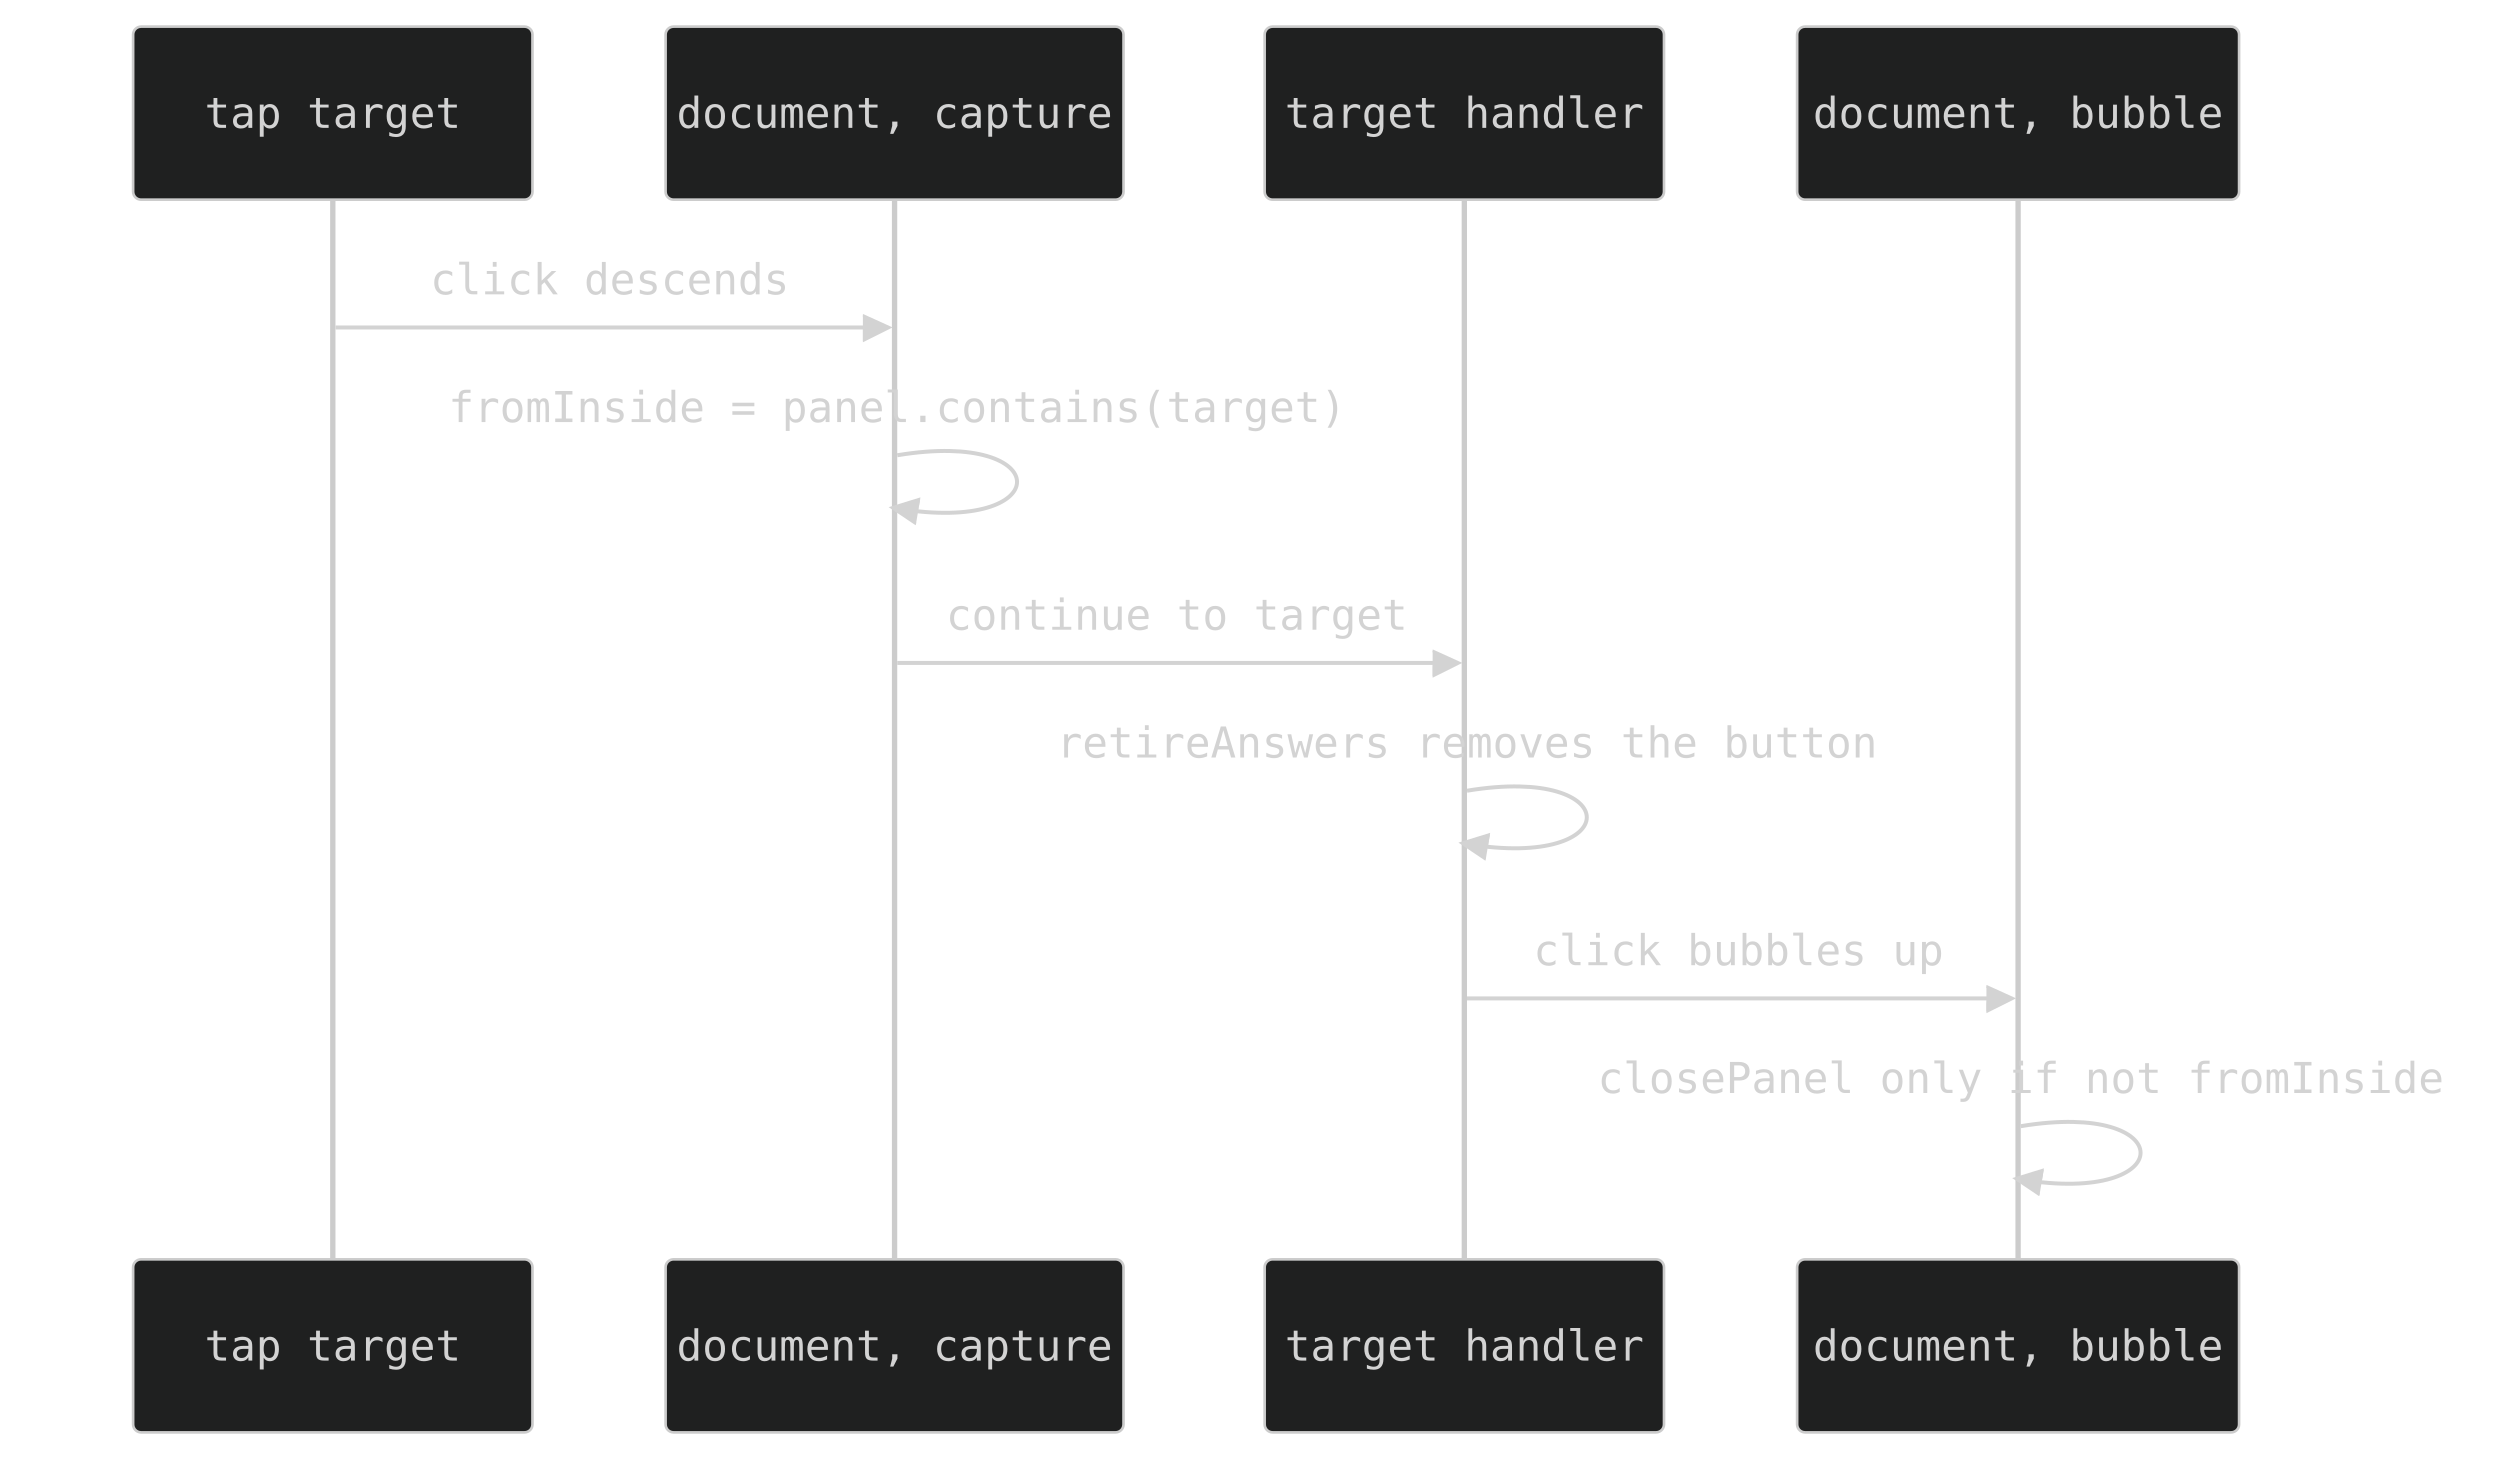
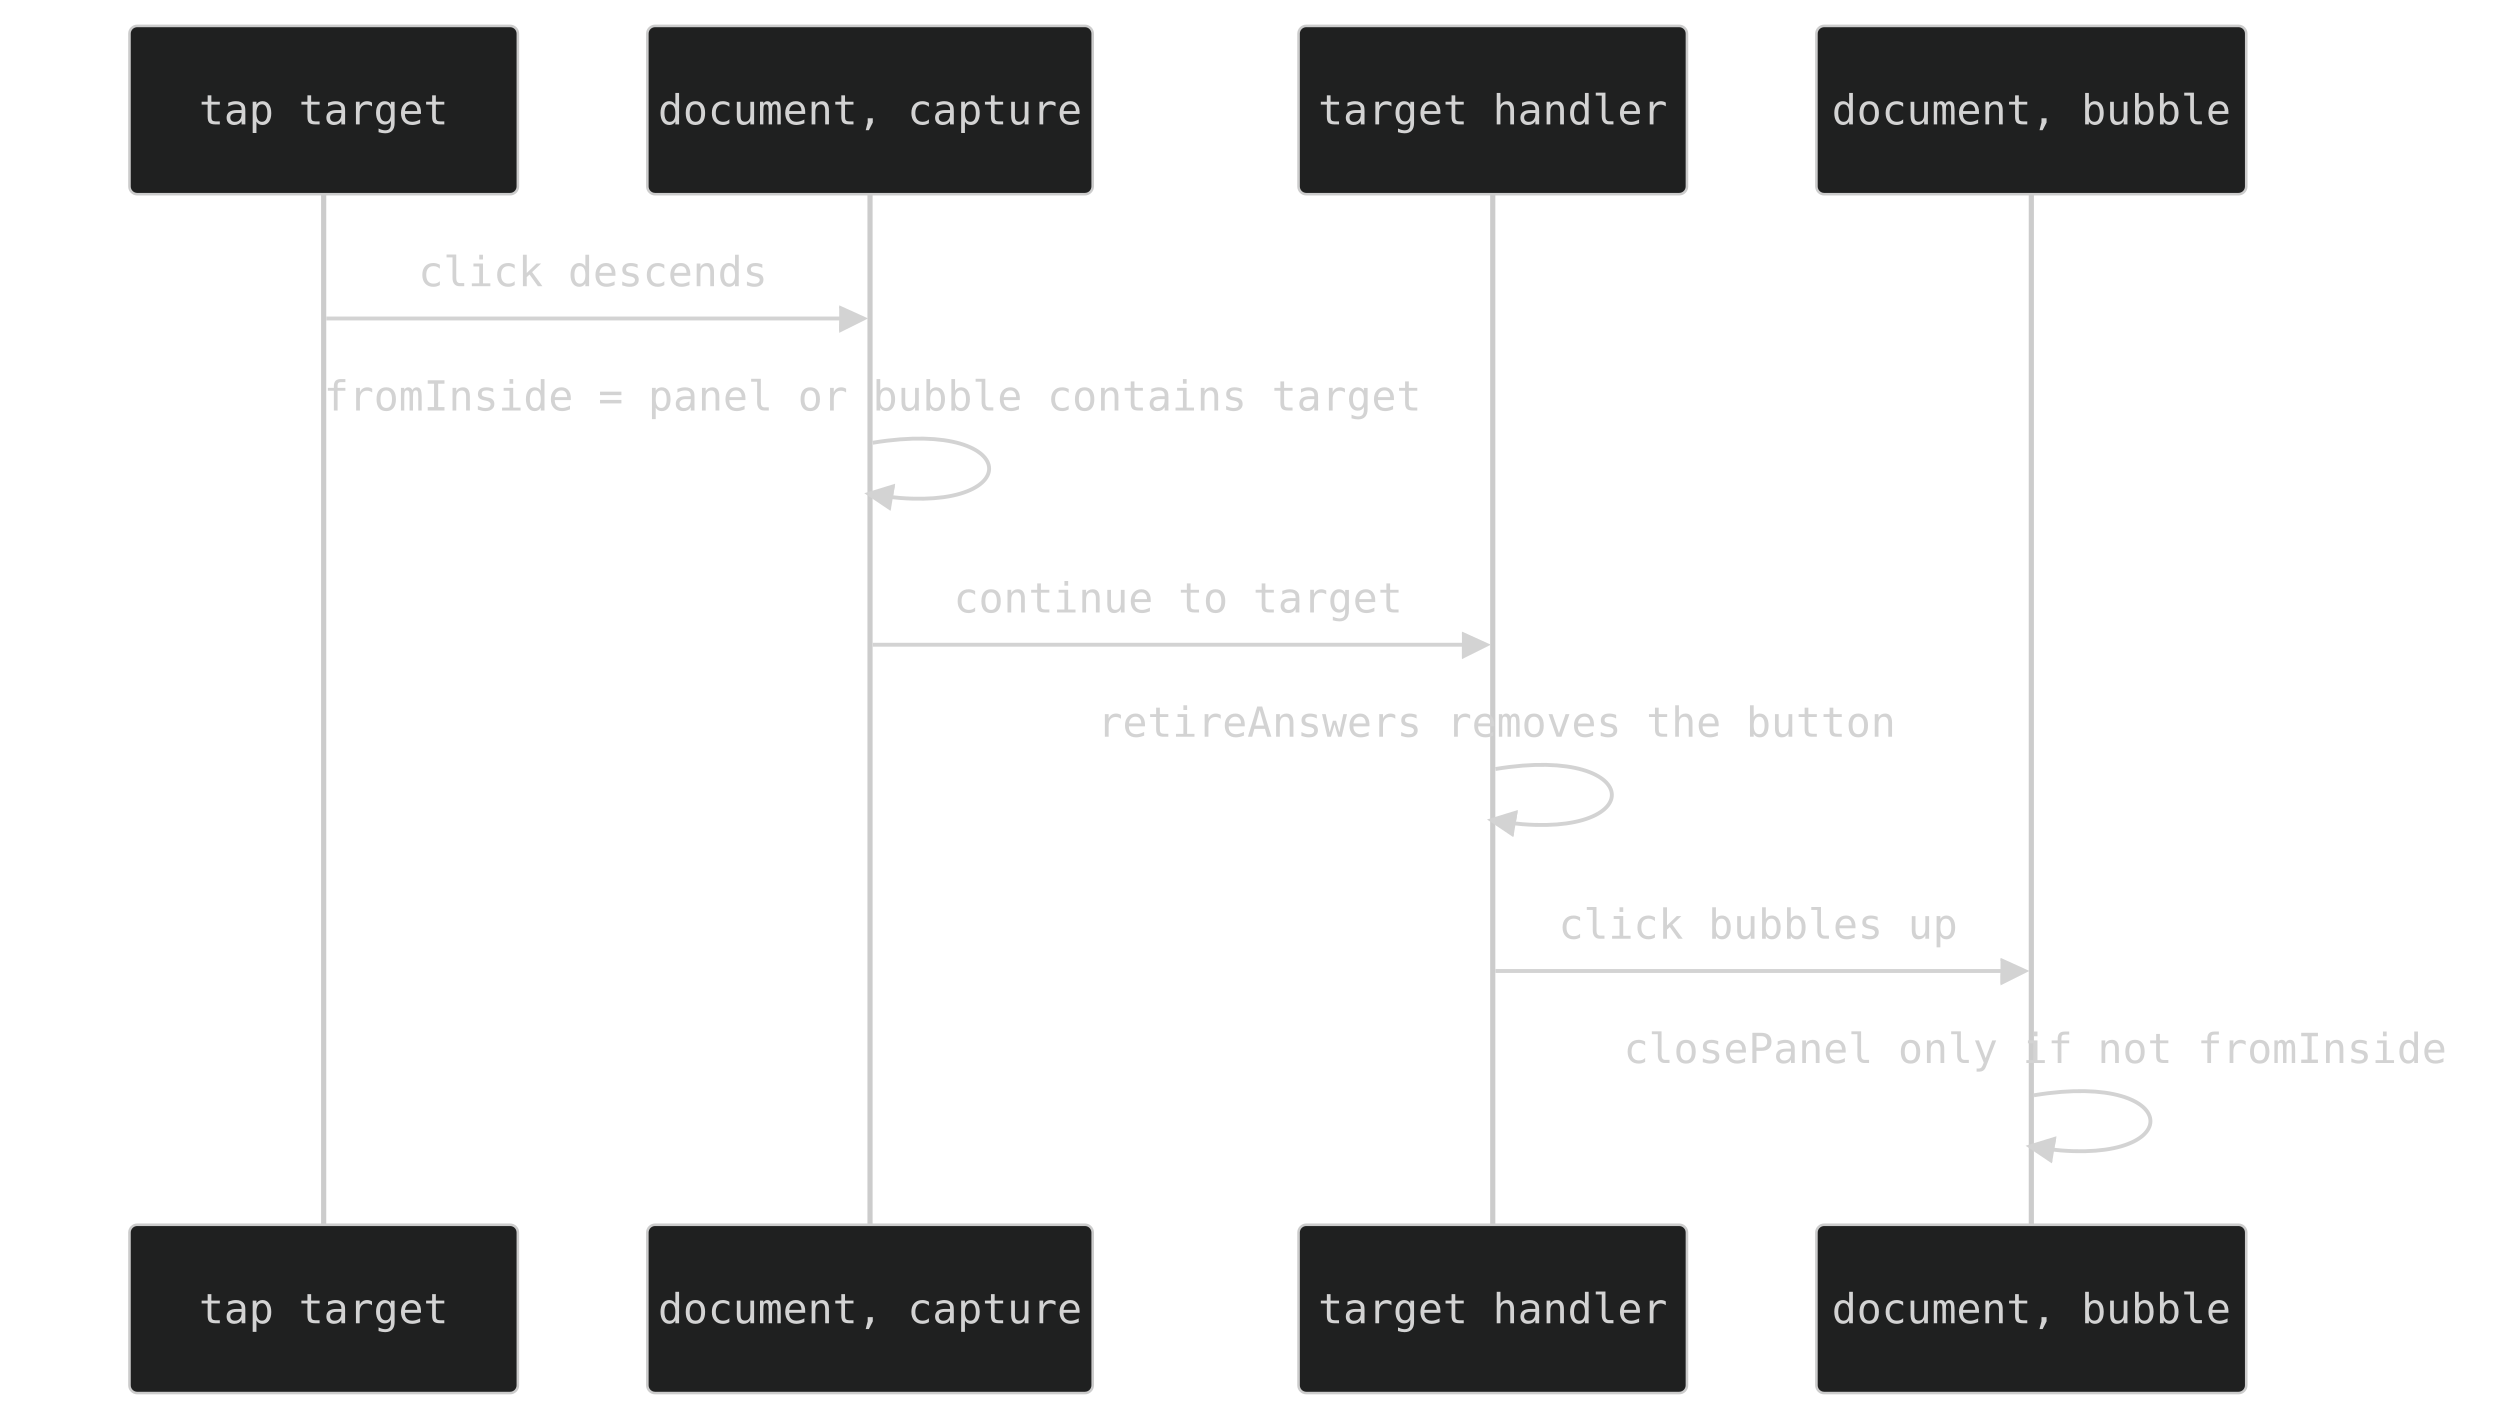
- <svg xmlns="http://www.w3.org/2000/svg" aria-roledescription="sequence" role="graphics-document document" viewBox="-50 -10 939 549" style="max-width: 939px;" width="100%" id="m12clickoutside">
+ <svg xmlns="http://www.w3.org/2000/svg" aria-roledescription="sequence" role="graphics-document document" viewBox="-50 -10 965.5 549" style="max-width: 965.5px;" width="100%" id="m12clickoutside">
  <g>
-     <rect class="actor actor-bottom" ry="3" rx="3" name="B" height="65" width="166" stroke="#666" fill="#eaeaea" y="463" x="625" />
-     <text style="text-anchor: middle; font-size: 16px; font-weight: 400;" class="actor actor-box" alignment-baseline="central" dominant-baseline="central" y="495.5" x="708">
-       <tspan dy="0" x="708">document, bubble</tspan>
+     <rect class="actor actor-bottom" ry="3" rx="3" name="B" height="65" width="166" stroke="#666" fill="#eaeaea" y="463" x="651.5" />
+     <text style="text-anchor: middle; font-size: 16px; font-weight: 400;" class="actor actor-box" alignment-baseline="central" dominant-baseline="central" y="495.5" x="734.5">
+       <tspan dy="0" x="734.5">document, bubble</tspan>
    </text>
  </g>
  <g>
-     <rect class="actor actor-bottom" ry="3" rx="3" name="H" height="65" width="150" stroke="#666" fill="#eaeaea" y="463" x="425" />
-     <text style="text-anchor: middle; font-size: 16px; font-weight: 400;" class="actor actor-box" alignment-baseline="central" dominant-baseline="central" y="495.5" x="500">
-       <tspan dy="0" x="500">target handler</tspan>
+     <rect class="actor actor-bottom" ry="3" rx="3" name="H" height="65" width="150" stroke="#666" fill="#eaeaea" y="463" x="451.5" />
+     <text style="text-anchor: middle; font-size: 16px; font-weight: 400;" class="actor actor-box" alignment-baseline="central" dominant-baseline="central" y="495.5" x="526.5">
+       <tspan dy="0" x="526.5">target handler</tspan>
    </text>
  </g>
  <g>
    <rect class="actor actor-bottom" ry="3" rx="3" name="C" height="65" width="172" stroke="#666" fill="#eaeaea" y="463" x="200" />
    <text style="text-anchor: middle; font-size: 16px; font-weight: 400;" class="actor actor-box" alignment-baseline="central" dominant-baseline="central" y="495.5" x="286">
      <tspan dy="0" x="286">document, capture</tspan>
    </text>
  </g>
  <g>
    <rect class="actor actor-bottom" ry="3" rx="3" name="T" height="65" width="150" stroke="#666" fill="#eaeaea" y="463" x="0" />
    <text style="text-anchor: middle; font-size: 16px; font-weight: 400;" class="actor actor-box" alignment-baseline="central" dominant-baseline="central" y="495.5" x="75">
      <tspan dy="0" x="75">tap target</tspan>
    </text>
  </g>
  <g>
-     <line name="B" stroke="#999" stroke-width="0.5px" class="actor-line 200" y2="463" x2="708" y1="65" x1="708" id="actor18" />
-     <g id="root-18">
-       <rect class="actor actor-top" ry="3" rx="3" name="B" height="65" width="166" stroke="#666" fill="#eaeaea" y="0" x="625" />
-       <text style="text-anchor: middle; font-size: 16px; font-weight: 400;" class="actor actor-box" alignment-baseline="central" dominant-baseline="central" y="32.5" x="708">
-         <tspan dy="0" x="708">document, bubble</tspan>
+     <line name="B" stroke="#999" stroke-width="0.5px" class="actor-line 200" y2="463" x2="734.5" y1="65" x1="734.5" id="actor14" />
+     <g id="root-14">
+       <rect class="actor actor-top" ry="3" rx="3" name="B" height="65" width="166" stroke="#666" fill="#eaeaea" y="0" x="651.5" />
+       <text style="text-anchor: middle; font-size: 16px; font-weight: 400;" class="actor actor-box" alignment-baseline="central" dominant-baseline="central" y="32.5" x="734.5">
+         <tspan dy="0" x="734.5">document, bubble</tspan>
      </text>
    </g>
  </g>
  <g>
-     <line name="H" stroke="#999" stroke-width="0.5px" class="actor-line 200" y2="463" x2="500" y1="65" x1="500" id="actor17" />
-     <g id="root-17">
-       <rect class="actor actor-top" ry="3" rx="3" name="H" height="65" width="150" stroke="#666" fill="#eaeaea" y="0" x="425" />
-       <text style="text-anchor: middle; font-size: 16px; font-weight: 400;" class="actor actor-box" alignment-baseline="central" dominant-baseline="central" y="32.5" x="500">
-         <tspan dy="0" x="500">target handler</tspan>
+     <line name="H" stroke="#999" stroke-width="0.5px" class="actor-line 200" y2="463" x2="526.5" y1="65" x1="526.5" id="actor13" />
+     <g id="root-13">
+       <rect class="actor actor-top" ry="3" rx="3" name="H" height="65" width="150" stroke="#666" fill="#eaeaea" y="0" x="451.5" />
+       <text style="text-anchor: middle; font-size: 16px; font-weight: 400;" class="actor actor-box" alignment-baseline="central" dominant-baseline="central" y="32.5" x="526.5">
+         <tspan dy="0" x="526.5">target handler</tspan>
      </text>
    </g>
  </g>
  <g>
-     <line name="C" stroke="#999" stroke-width="0.5px" class="actor-line 200" y2="463" x2="286" y1="65" x1="286" id="actor16" />
-     <g id="root-16">
+     <line name="C" stroke="#999" stroke-width="0.5px" class="actor-line 200" y2="463" x2="286" y1="65" x1="286" id="actor12" />
+     <g id="root-12">
      <rect class="actor actor-top" ry="3" rx="3" name="C" height="65" width="172" stroke="#666" fill="#eaeaea" y="0" x="200" />
      <text style="text-anchor: middle; font-size: 16px; font-weight: 400;" class="actor actor-box" alignment-baseline="central" dominant-baseline="central" y="32.5" x="286">
        <tspan dy="0" x="286">document, capture</tspan>
      </text>
    </g>
  </g>
  <g>
-     <line name="T" stroke="#999" stroke-width="0.5px" class="actor-line 200" y2="463" x2="75" y1="65" x1="75" id="actor15" />
-     <g id="root-15">
+     <line name="T" stroke="#999" stroke-width="0.5px" class="actor-line 200" y2="463" x2="75" y1="65" x1="75" id="actor11" />
+     <g id="root-11">
      <rect class="actor actor-top" ry="3" rx="3" name="T" height="65" width="150" stroke="#666" fill="#eaeaea" y="0" x="0" />
      <text style="text-anchor: middle; font-size: 16px; font-weight: 400;" class="actor actor-box" alignment-baseline="central" dominant-baseline="central" y="32.5" x="75">
        <tspan dy="0" x="75">tap target</tspan>
      </text>
    </g>
  </g>
  <style>#m12clickoutside{font-family:ui-monospace,Menlo,Consolas,monospace;font-size:14px;fill:#ccc;}#m12clickoutside .error-icon{fill:#a44141;}#m12clickoutside .error-text{fill:#ddd;stroke:#ddd;}#m12clickoutside .edge-thickness-normal{stroke-width:1px;}#m12clickoutside .edge-thickness-thick{stroke-width:3.5px;}#m12clickoutside .edge-pattern-solid{stroke-dasharray:0;}#m12clickoutside .edge-thickness-invisible{stroke-width:0;fill:none;}#m12clickoutside .edge-pattern-dashed{stroke-dasharray:3;}#m12clickoutside .edge-pattern-dotted{stroke-dasharray:2;}#m12clickoutside .marker{fill:lightgrey;stroke:lightgrey;}#m12clickoutside .marker.cross{stroke:lightgrey;}#m12clickoutside svg{font-family:ui-monospace,Menlo,Consolas,monospace;font-size:14px;}#m12clickoutside p{margin:0;}#m12clickoutside .actor{stroke:#ccc;fill:#1f2020;}#m12clickoutside text.actor&gt;tspan{fill:lightgrey;stroke:none;}#m12clickoutside .actor-line{stroke:#ccc;}#m12clickoutside .messageLine0{stroke-width:1.5;stroke-dasharray:none;stroke:lightgrey;}#m12clickoutside .messageLine1{stroke-width:1.5;stroke-dasharray:2,2;stroke:lightgrey;}#m12clickoutside #arrowhead path{fill:lightgrey;stroke:lightgrey;}#m12clickoutside .sequenceNumber{fill:black;}#m12clickoutside #sequencenumber{fill:lightgrey;}#m12clickoutside #crosshead path{fill:lightgrey;stroke:lightgrey;}#m12clickoutside .messageText{fill:lightgrey;stroke:none;}#m12clickoutside .labelBox{stroke:#ccc;fill:#1f2020;}#m12clickoutside .labelText,#m12clickoutside .labelText&gt;tspan{fill:lightgrey;stroke:none;}#m12clickoutside .loopText,#m12clickoutside .loopText&gt;tspan{fill:lightgrey;stroke:none;}#m12clickoutside .loopLine{stroke-width:2px;stroke-dasharray:2,2;stroke:#ccc;fill:#ccc;}#m12clickoutside .note{stroke:hsl(180, 0%, 18.353%);fill:hsl(180, 1.587%, 28.353%);}#m12clickoutside .noteText,#m12clickoutside .noteText&gt;tspan{fill:rgb(183.848, 181.552, 181.552);stroke:none;}#m12clickoutside .activation0{fill:hsl(180, 1.587%, 28.353%);stroke:#ccc;}#m12clickoutside .activation1{fill:hsl(180, 1.587%, 28.353%);stroke:#ccc;}#m12clickoutside .activation2{fill:hsl(180, 1.587%, 28.353%);stroke:#ccc;}#m12clickoutside .actorPopupMenu{position:absolute;}#m12clickoutside .actorPopupMenuPanel{position:absolute;fill:#1f2020;box-shadow:0px 8px 16px 0px rgba(0,0,0,0.2);filter:drop-shadow(3px 5px 2px rgb(0 0 0 / 0.4));}#m12clickoutside .actor-man line{stroke:#ccc;fill:#1f2020;}#m12clickoutside .actor-man circle,#m12clickoutside line{stroke:#ccc;fill:#1f2020;stroke-width:2px;}#m12clickoutside :root{--mermaid-font-family:"trebuchet ms",verdana,arial,sans-serif;}</style>
  <g />
  <defs>
    <symbol height="24" width="24" id="computer">
      <path d="M2 2v13h20v-13h-20zm18 11h-16v-9h16v9zm-10.228 6l.466-1h3.524l.467 1h-4.457zm14.228 3h-24l2-6h2.104l-1.33 4h18.45l-1.297-4h2.073l2 6zm-5-10h-14v-7h14v7z" transform="scale(.5)" />
    </symbol>
  </defs>
  <defs>
    <symbol clip-rule="evenodd" fill-rule="evenodd" id="database">
      <path d="M12.258.001l.256.004.255.005.253.008.251.01.249.012.247.015.246.016.242.019.241.02.239.023.236.024.233.027.231.028.229.031.225.032.223.034.22.036.217.038.214.04.211.041.208.043.205.045.201.046.198.048.194.05.191.051.187.053.183.054.18.056.175.057.172.059.168.06.163.061.16.063.155.064.15.066.074.033.073.033.071.034.07.034.069.035.068.035.067.035.066.035.064.036.064.036.062.036.06.036.06.037.058.037.058.037.055.038.055.038.053.038.052.038.051.039.05.039.048.039.047.039.045.04.044.04.043.04.041.04.04.041.039.041.037.041.036.041.034.041.033.042.032.042.03.042.029.042.027.042.026.043.024.043.023.043.021.043.02.043.018.044.017.043.015.044.013.044.012.044.011.045.009.044.007.045.006.045.004.045.002.045.001.045v17l-.001.045-.002.045-.004.045-.006.045-.007.045-.009.044-.011.045-.012.044-.013.044-.015.044-.017.043-.018.044-.02.043-.021.043-.023.043-.024.043-.026.043-.027.042-.029.042-.03.042-.032.042-.033.042-.034.041-.036.041-.037.041-.039.041-.04.041-.041.04-.043.04-.044.04-.045.04-.047.039-.048.039-.05.039-.051.039-.052.038-.053.038-.055.038-.055.038-.058.037-.058.037-.06.037-.06.036-.062.036-.064.036-.064.036-.066.035-.067.035-.068.035-.069.035-.07.034-.071.034-.073.033-.074.033-.15.066-.155.064-.16.063-.163.061-.168.06-.172.059-.175.057-.18.056-.183.054-.187.053-.191.051-.194.05-.198.048-.201.046-.205.045-.208.043-.211.041-.214.04-.217.038-.22.036-.223.034-.225.032-.229.031-.231.028-.233.027-.236.024-.239.023-.241.02-.242.019-.246.016-.247.015-.249.012-.251.01-.253.008-.255.005-.256.004-.258.001-.258-.001-.256-.004-.255-.005-.253-.008-.251-.01-.249-.012-.247-.015-.245-.016-.243-.019-.241-.02-.238-.023-.236-.024-.234-.027-.231-.028-.228-.031-.226-.032-.223-.034-.22-.036-.217-.038-.214-.04-.211-.041-.208-.043-.204-.045-.201-.046-.198-.048-.195-.05-.19-.051-.187-.053-.184-.054-.179-.056-.176-.057-.172-.059-.167-.06-.164-.061-.159-.063-.155-.064-.151-.066-.074-.033-.072-.033-.072-.034-.07-.034-.069-.035-.068-.035-.067-.035-.066-.035-.064-.036-.063-.036-.062-.036-.061-.036-.06-.037-.058-.037-.057-.037-.056-.038-.055-.038-.053-.038-.052-.038-.051-.039-.049-.039-.049-.039-.046-.039-.046-.04-.044-.04-.043-.04-.041-.04-.04-.041-.039-.041-.037-.041-.036-.041-.034-.041-.033-.042-.032-.042-.03-.042-.029-.042-.027-.042-.026-.043-.024-.043-.023-.043-.021-.043-.02-.043-.018-.044-.017-.043-.015-.044-.013-.044-.012-.044-.011-.045-.009-.044-.007-.045-.006-.045-.004-.045-.002-.045-.001-.045v-17l.001-.045.002-.045.004-.045.006-.045.007-.045.009-.044.011-.045.012-.044.013-.044.015-.044.017-.043.018-.044.02-.043.021-.043.023-.043.024-.043.026-.043.027-.042.029-.042.03-.042.032-.042.033-.042.034-.041.036-.041.037-.041.039-.041.04-.041.041-.04.043-.04.044-.04.046-.04.046-.039.049-.039.049-.039.051-.039.052-.038.053-.038.055-.038.056-.038.057-.037.058-.037.06-.037.061-.036.062-.036.063-.036.064-.036.066-.035.067-.035.068-.035.069-.035.07-.034.072-.034.072-.033.074-.033.151-.066.155-.064.159-.063.164-.061.167-.06.172-.059.176-.057.179-.056.184-.054.187-.053.19-.051.195-.05.198-.048.201-.046.204-.045.208-.043.211-.041.214-.04.217-.038.22-.036.223-.034.226-.032.228-.031.231-.028.234-.027.236-.024.238-.023.241-.02.243-.019.245-.016.247-.015.249-.012.251-.01.253-.008.255-.005.256-.004.258-.001.258.001zm-9.258 20.499v.01l.001.021.003.021.004.022.005.021.006.022.007.022.009.023.01.022.011.023.012.023.013.023.015.023.016.024.017.023.018.024.019.024.021.024.022.025.023.024.024.025.052.049.056.05.061.051.066.051.07.051.075.051.079.052.084.052.088.052.092.052.097.052.102.051.105.052.11.052.114.051.119.051.123.051.127.05.131.05.135.05.139.048.144.049.147.047.152.047.155.047.16.045.163.045.167.043.171.043.176.041.178.041.183.039.187.039.19.037.194.035.197.035.202.033.204.031.209.03.212.029.216.027.219.025.222.024.226.021.23.02.233.018.236.016.24.015.243.012.246.01.249.008.253.005.256.004.259.001.26-.001.257-.004.254-.005.25-.008.247-.011.244-.012.241-.014.237-.016.233-.018.231-.021.226-.021.224-.024.22-.026.216-.027.212-.028.21-.031.205-.031.202-.034.198-.034.194-.036.191-.037.187-.039.183-.04.179-.04.175-.042.172-.043.168-.044.163-.045.16-.046.155-.046.152-.047.148-.048.143-.049.139-.049.136-.05.131-.05.126-.05.123-.051.118-.052.114-.051.11-.052.106-.052.101-.052.096-.052.092-.052.088-.053.083-.051.079-.052.074-.052.07-.051.065-.051.06-.051.056-.05.051-.05.023-.024.023-.025.021-.024.02-.024.019-.024.018-.024.017-.024.015-.023.014-.024.013-.023.012-.023.01-.023.01-.022.008-.022.006-.022.006-.022.004-.022.004-.021.001-.021.001-.021v-4.127l-.077.055-.08.053-.083.054-.085.053-.087.052-.09.052-.093.051-.095.05-.097.05-.1.049-.102.049-.105.048-.106.047-.109.047-.111.046-.114.045-.115.045-.118.044-.12.043-.122.042-.124.042-.126.041-.128.04-.13.04-.132.038-.134.038-.135.037-.138.037-.139.035-.142.035-.143.034-.144.033-.147.032-.148.031-.15.03-.151.03-.153.029-.154.027-.156.027-.158.026-.159.025-.161.024-.162.023-.163.022-.165.021-.166.02-.167.019-.169.018-.169.017-.171.016-.173.015-.173.014-.175.013-.175.012-.177.011-.178.01-.179.008-.179.008-.181.006-.182.005-.182.004-.184.003-.184.002h-.37l-.184-.002-.184-.003-.182-.004-.182-.005-.181-.006-.179-.008-.179-.008-.178-.01-.176-.011-.176-.012-.175-.013-.173-.014-.172-.015-.171-.016-.17-.017-.169-.018-.167-.019-.166-.02-.165-.021-.163-.022-.162-.023-.161-.024-.159-.025-.157-.026-.156-.027-.155-.027-.153-.029-.151-.03-.15-.03-.148-.031-.146-.032-.145-.033-.143-.034-.141-.035-.14-.035-.137-.037-.136-.037-.134-.038-.132-.038-.13-.04-.128-.04-.126-.041-.124-.042-.122-.042-.12-.044-.117-.043-.116-.045-.113-.045-.112-.046-.109-.047-.106-.047-.105-.048-.102-.049-.1-.049-.097-.05-.095-.05-.093-.052-.09-.051-.087-.052-.085-.053-.083-.054-.08-.054-.077-.054v4.127zm0-5.654v.011l.001.021.003.021.004.021.005.022.006.022.007.022.009.022.01.022.011.023.012.023.013.023.015.024.016.023.017.024.018.024.019.024.021.024.022.024.023.025.024.024.052.05.056.05.061.05.066.051.07.051.075.052.079.051.084.052.088.052.092.052.097.052.102.052.105.052.11.051.114.051.119.052.123.05.127.051.131.05.135.049.139.049.144.048.147.048.152.047.155.046.16.045.163.045.167.044.171.042.176.042.178.04.183.04.187.038.19.037.194.036.197.034.202.033.204.032.209.03.212.028.216.027.219.025.222.024.226.022.23.02.233.018.236.016.24.014.243.012.246.01.249.008.253.006.256.003.259.001.26-.001.257-.003.254-.006.25-.008.247-.01.244-.012.241-.015.237-.016.233-.018.231-.02.226-.022.224-.024.22-.025.216-.027.212-.029.21-.03.205-.032.202-.033.198-.035.194-.036.191-.037.187-.039.183-.039.179-.041.175-.042.172-.043.168-.044.163-.045.16-.045.155-.047.152-.047.148-.048.143-.048.139-.05.136-.049.131-.05.126-.051.123-.051.118-.051.114-.052.11-.052.106-.052.101-.052.096-.052.092-.052.088-.052.083-.052.079-.052.074-.051.07-.052.065-.051.06-.05.056-.051.051-.049.023-.025.023-.024.021-.025.02-.024.019-.024.018-.024.017-.024.015-.023.014-.023.013-.024.012-.022.01-.023.01-.023.008-.022.006-.022.006-.022.004-.021.004-.022.001-.021.001-.021v-4.139l-.077.054-.08.054-.083.054-.085.052-.087.053-.09.051-.093.051-.095.051-.097.05-.1.049-.102.049-.105.048-.106.047-.109.047-.111.046-.114.045-.115.044-.118.044-.12.044-.122.042-.124.042-.126.041-.128.04-.13.039-.132.039-.134.038-.135.037-.138.036-.139.036-.142.035-.143.033-.144.033-.147.033-.148.031-.15.03-.151.03-.153.028-.154.028-.156.027-.158.026-.159.025-.161.024-.162.023-.163.022-.165.021-.166.02-.167.019-.169.018-.169.017-.171.016-.173.015-.173.014-.175.013-.175.012-.177.011-.178.009-.179.009-.179.007-.181.007-.182.005-.182.004-.184.003-.184.002h-.37l-.184-.002-.184-.003-.182-.004-.182-.005-.181-.007-.179-.007-.179-.009-.178-.009-.176-.011-.176-.012-.175-.013-.173-.014-.172-.015-.171-.016-.17-.017-.169-.018-.167-.019-.166-.02-.165-.021-.163-.022-.162-.023-.161-.024-.159-.025-.157-.026-.156-.027-.155-.028-.153-.028-.151-.03-.15-.03-.148-.031-.146-.033-.145-.033-.143-.033-.141-.035-.14-.036-.137-.036-.136-.037-.134-.038-.132-.039-.13-.039-.128-.04-.126-.041-.124-.042-.122-.043-.12-.043-.117-.044-.116-.044-.113-.046-.112-.046-.109-.046-.106-.047-.105-.048-.102-.049-.1-.049-.097-.05-.095-.051-.093-.051-.09-.051-.087-.053-.085-.052-.083-.054-.08-.054-.077-.054v4.139zm0-5.666v.011l.001.02.003.022.004.021.005.022.006.021.007.022.009.023.01.022.011.023.012.023.013.023.015.023.016.024.017.024.018.023.019.024.021.025.022.024.023.024.024.025.052.05.056.05.061.05.066.051.07.051.075.052.079.051.084.052.088.052.092.052.097.052.102.052.105.051.11.052.114.051.119.051.123.051.127.05.131.05.135.05.139.049.144.048.147.048.152.047.155.046.16.045.163.045.167.043.171.043.176.042.178.04.183.04.187.038.19.037.194.036.197.034.202.033.204.032.209.03.212.028.216.027.219.025.222.024.226.021.23.02.233.018.236.017.24.014.243.012.246.01.249.008.253.006.256.003.259.001.26-.001.257-.003.254-.006.25-.008.247-.01.244-.013.241-.014.237-.016.233-.018.231-.02.226-.022.224-.024.22-.025.216-.027.212-.029.21-.03.205-.032.202-.033.198-.035.194-.036.191-.037.187-.039.183-.039.179-.041.175-.042.172-.043.168-.044.163-.045.16-.045.155-.047.152-.047.148-.048.143-.049.139-.049.136-.049.131-.051.126-.05.123-.051.118-.052.114-.051.11-.052.106-.052.101-.052.096-.052.092-.052.088-.052.083-.052.079-.052.074-.052.07-.051.065-.051.06-.051.056-.05.051-.049.023-.025.023-.025.021-.024.02-.024.019-.024.018-.024.017-.024.015-.023.014-.024.013-.023.012-.023.01-.022.01-.023.008-.022.006-.022.006-.022.004-.022.004-.021.001-.021.001-.021v-4.153l-.077.054-.08.054-.083.053-.085.053-.087.053-.09.051-.093.051-.095.051-.097.05-.1.049-.102.048-.105.048-.106.048-.109.046-.111.046-.114.046-.115.044-.118.044-.12.043-.122.043-.124.042-.126.041-.128.04-.13.039-.132.039-.134.038-.135.037-.138.036-.139.036-.142.034-.143.034-.144.033-.147.032-.148.032-.15.03-.151.03-.153.028-.154.028-.156.027-.158.026-.159.024-.161.024-.162.023-.163.023-.165.021-.166.02-.167.019-.169.018-.169.017-.171.016-.173.015-.173.014-.175.013-.175.012-.177.01-.178.01-.179.009-.179.007-.181.006-.182.006-.182.004-.184.003-.184.001-.185.001-.185-.001-.184-.001-.184-.003-.182-.004-.182-.006-.181-.006-.179-.007-.179-.009-.178-.01-.176-.01-.176-.012-.175-.013-.173-.014-.172-.015-.171-.016-.17-.017-.169-.018-.167-.019-.166-.02-.165-.021-.163-.023-.162-.023-.161-.024-.159-.024-.157-.026-.156-.027-.155-.028-.153-.028-.151-.03-.15-.03-.148-.032-.146-.032-.145-.033-.143-.034-.141-.034-.14-.036-.137-.036-.136-.037-.134-.038-.132-.039-.13-.039-.128-.041-.126-.041-.124-.041-.122-.043-.12-.043-.117-.044-.116-.044-.113-.046-.112-.046-.109-.046-.106-.048-.105-.048-.102-.048-.1-.05-.097-.049-.095-.051-.093-.051-.09-.052-.087-.052-.085-.053-.083-.053-.08-.054-.077-.054v4.153zm8.74-8.179l-.257.004-.254.005-.25.008-.247.011-.244.012-.241.014-.237.016-.233.018-.231.021-.226.022-.224.023-.22.026-.216.027-.212.028-.21.031-.205.032-.202.033-.198.034-.194.036-.191.038-.187.038-.183.04-.179.041-.175.042-.172.043-.168.043-.163.045-.16.046-.155.046-.152.048-.148.048-.143.048-.139.049-.136.05-.131.05-.126.051-.123.051-.118.051-.114.052-.11.052-.106.052-.101.052-.096.052-.092.052-.088.052-.083.052-.079.052-.074.051-.07.052-.065.051-.06.05-.056.05-.051.05-.023.025-.023.024-.021.024-.02.025-.019.024-.018.024-.017.023-.015.024-.014.023-.013.023-.012.023-.01.023-.01.022-.008.022-.006.023-.006.021-.004.022-.004.021-.001.021-.001.021.001.021.001.021.004.021.004.022.006.021.006.023.008.022.01.022.01.023.012.023.013.023.014.023.015.024.017.023.018.024.019.024.02.025.021.024.023.024.023.025.051.05.056.05.06.05.065.051.07.052.074.051.079.052.083.052.088.052.092.052.096.052.101.052.106.052.11.052.114.052.118.051.123.051.126.051.131.05.136.05.139.049.143.048.148.048.152.048.155.046.16.046.163.045.168.043.172.043.175.042.179.041.183.04.187.038.191.038.194.036.198.034.202.033.205.032.21.031.212.028.216.027.22.026.224.023.226.022.231.021.233.018.237.016.241.014.244.012.247.011.25.008.254.005.257.004.26.001.26-.001.257-.004.254-.005.25-.008.247-.011.244-.012.241-.014.237-.016.233-.018.231-.021.226-.022.224-.023.22-.026.216-.027.212-.028.21-.031.205-.032.202-.033.198-.034.194-.036.191-.038.187-.038.183-.04.179-.041.175-.042.172-.043.168-.043.163-.045.16-.046.155-.046.152-.048.148-.048.143-.048.139-.049.136-.05.131-.05.126-.051.123-.051.118-.051.114-.052.11-.052.106-.052.101-.052.096-.052.092-.052.088-.052.083-.052.079-.052.074-.051.07-.052.065-.051.06-.05.056-.05.051-.05.023-.025.023-.024.021-.024.02-.025.019-.024.018-.024.017-.023.015-.024.014-.023.013-.023.012-.023.01-.023.01-.022.008-.022.006-.023.006-.021.004-.022.004-.021.001-.021.001-.021-.001-.021-.001-.021-.004-.021-.004-.022-.006-.021-.006-.023-.008-.022-.01-.022-.01-.023-.012-.023-.013-.023-.014-.023-.015-.024-.017-.023-.018-.024-.019-.024-.02-.025-.021-.024-.023-.024-.023-.025-.051-.05-.056-.05-.06-.05-.065-.051-.07-.052-.074-.051-.079-.052-.083-.052-.088-.052-.092-.052-.096-.052-.101-.052-.106-.052-.11-.052-.114-.052-.118-.051-.123-.051-.126-.051-.131-.05-.136-.05-.139-.049-.143-.048-.148-.048-.152-.048-.155-.046-.16-.046-.163-.045-.168-.043-.172-.043-.175-.042-.179-.041-.183-.04-.187-.038-.191-.038-.194-.036-.198-.034-.202-.033-.205-.032-.21-.031-.212-.028-.216-.027-.22-.026-.224-.023-.226-.022-.231-.021-.233-.018-.237-.016-.241-.014-.244-.012-.247-.011-.25-.008-.254-.005-.257-.004-.26-.001-.26.001z" transform="scale(.5)" />
    </symbol>
  </defs>
  <defs>
    <symbol height="24" width="24" id="clock">
      <path d="M12 2c5.514 0 10 4.486 10 10s-4.486 10-10 10-10-4.486-10-10 4.486-10 10-10zm0-2c-6.627 0-12 5.373-12 12s5.373 12 12 12 12-5.373 12-12-5.373-12-12-12zm5.848 12.459c.202.038.202.333.001.372-1.907.361-6.045 1.111-6.547 1.111-.719 0-1.301-.582-1.301-1.301 0-.512.77-5.447 1.125-7.445.034-.192.312-.181.343.014l.985 6.238 5.394 1.011z" transform="scale(.5)" />
    </symbol>
  </defs>
  <defs>
    <marker orient="auto-start-reverse" markerHeight="12" markerWidth="12" markerUnits="userSpaceOnUse" refY="5" refX="7.9" id="arrowhead">
      <path d="M -1 0 L 10 5 L 0 10 z" />
    </marker>
  </defs>
  <defs>
    <marker refY="4.5" refX="4" orient="auto" markerHeight="8" markerWidth="15" id="crosshead">
      <path style="stroke-dasharray: 0, 0;" d="M 1,2 L 6,7 M 6,2 L 1,7" stroke-width="1pt" stroke="#000000" fill="none" />
    </marker>
  </defs>
  <defs>
    <marker orient="auto" markerHeight="28" markerWidth="20" refY="7" refX="15.5" id="filled-head">
      <path d="M 18,7 L9,13 L14,7 L9,1 Z" />
    </marker>
  </defs>
  <defs>
    <marker orient="auto" markerHeight="40" markerWidth="60" refY="15" refX="15" id="sequencenumber">
      <circle r="6" cy="15" cx="15" />
    </marker>
  </defs>
  <text style="font-size: 16px; font-weight: 400;" dy="1em" class="messageText" alignment-baseline="middle" dominant-baseline="middle" text-anchor="middle" y="80" x="179">click descends</text>
  <line style="fill: none;" marker-end="url(#arrowhead)" stroke="none" stroke-width="2" class="messageLine0" y2="113" x2="282" y1="113" x1="76" />
-   <text style="font-size: 16px; font-weight: 400;" dy="1em" class="messageText" alignment-baseline="middle" dominant-baseline="middle" text-anchor="middle" y="128" x="287">fromInside = panel.contains(target)</text>
+   <text style="font-size: 16px; font-weight: 400;" dy="1em" class="messageText" alignment-baseline="middle" dominant-baseline="middle" text-anchor="middle" y="128" x="287">fromInside = panel or bubble contains target</text>
  <path style="fill: none;" marker-end="url(#arrowhead)" stroke="none" stroke-width="2" class="messageLine0" d="M 287,161 C 347,151 347,191 287,181" />
-   <text style="font-size: 16px; font-weight: 400;" dy="1em" class="messageText" alignment-baseline="middle" dominant-baseline="middle" text-anchor="middle" y="206" x="392">continue to target</text>
-   <line style="fill: none;" marker-end="url(#arrowhead)" stroke="none" stroke-width="2" class="messageLine0" y2="239" x2="496" y1="239" x1="287" />
-   <text style="font-size: 16px; font-weight: 400;" dy="1em" class="messageText" alignment-baseline="middle" dominant-baseline="middle" text-anchor="middle" y="254" x="501">retireAnswers removes the button</text>
-   <path style="fill: none;" marker-end="url(#arrowhead)" stroke="none" stroke-width="2" class="messageLine0" d="M 501,287 C 561,277 561,317 501,307" />
-   <text style="font-size: 16px; font-weight: 400;" dy="1em" class="messageText" alignment-baseline="middle" dominant-baseline="middle" text-anchor="middle" y="332" x="603">click bubbles up</text>
-   <line style="fill: none;" marker-end="url(#arrowhead)" stroke="none" stroke-width="2" class="messageLine0" y2="365" x2="704" y1="365" x1="501" />
-   <text style="font-size: 16px; font-weight: 400;" dy="1em" class="messageText" alignment-baseline="middle" dominant-baseline="middle" text-anchor="middle" y="380" x="709">closePanel only if not fromInside</text>
-   <path style="fill: none;" marker-end="url(#arrowhead)" stroke="none" stroke-width="2" class="messageLine0" d="M 709,413 C 769,403 769,443 709,433" />
+   <text style="font-size: 16px; font-weight: 400;" dy="1em" class="messageText" alignment-baseline="middle" dominant-baseline="middle" text-anchor="middle" y="206" x="405">continue to target</text>
+   <line style="fill: none;" marker-end="url(#arrowhead)" stroke="none" stroke-width="2" class="messageLine0" y2="239" x2="522.5" y1="239" x1="287" />
+   <text style="font-size: 16px; font-weight: 400;" dy="1em" class="messageText" alignment-baseline="middle" dominant-baseline="middle" text-anchor="middle" y="254" x="528">retireAnswers removes the button</text>
+   <path style="fill: none;" marker-end="url(#arrowhead)" stroke="none" stroke-width="2" class="messageLine0" d="M 527.5,287 C 587.5,277 587.5,317 527.5,307" />
+   <text style="font-size: 16px; font-weight: 400;" dy="1em" class="messageText" alignment-baseline="middle" dominant-baseline="middle" text-anchor="middle" y="332" x="629">click bubbles up</text>
+   <line style="fill: none;" marker-end="url(#arrowhead)" stroke="none" stroke-width="2" class="messageLine0" y2="365" x2="730.5" y1="365" x1="527.5" />
+   <text style="font-size: 16px; font-weight: 400;" dy="1em" class="messageText" alignment-baseline="middle" dominant-baseline="middle" text-anchor="middle" y="380" x="736">closePanel only if not fromInside</text>
+   <path style="fill: none;" marker-end="url(#arrowhead)" stroke="none" stroke-width="2" class="messageLine0" d="M 735.5,413 C 795.5,403 795.5,443 735.5,433" />
</svg>
